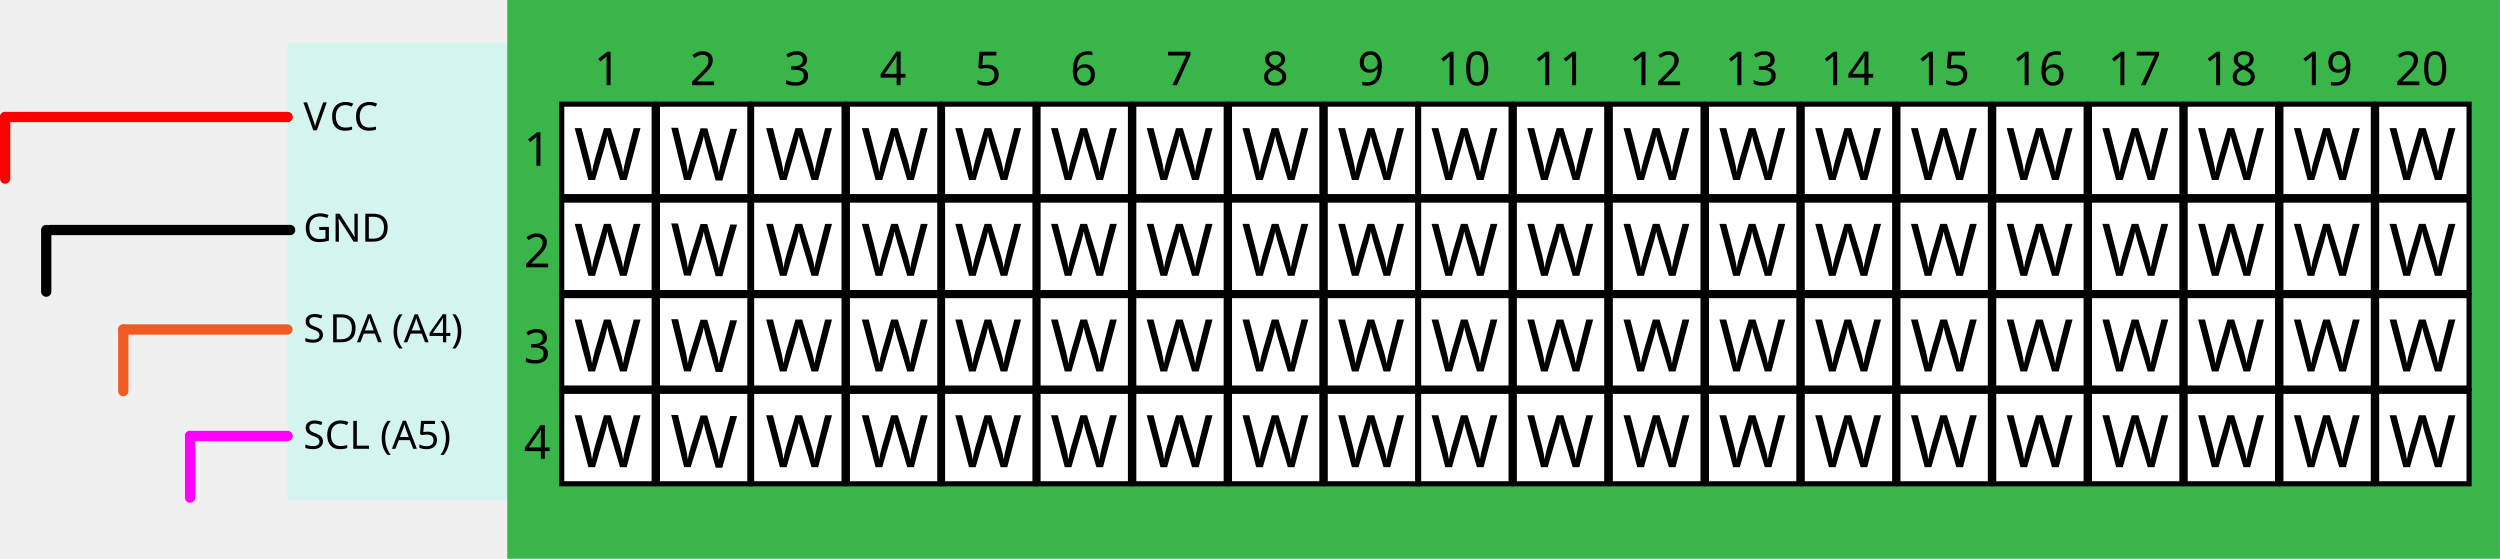
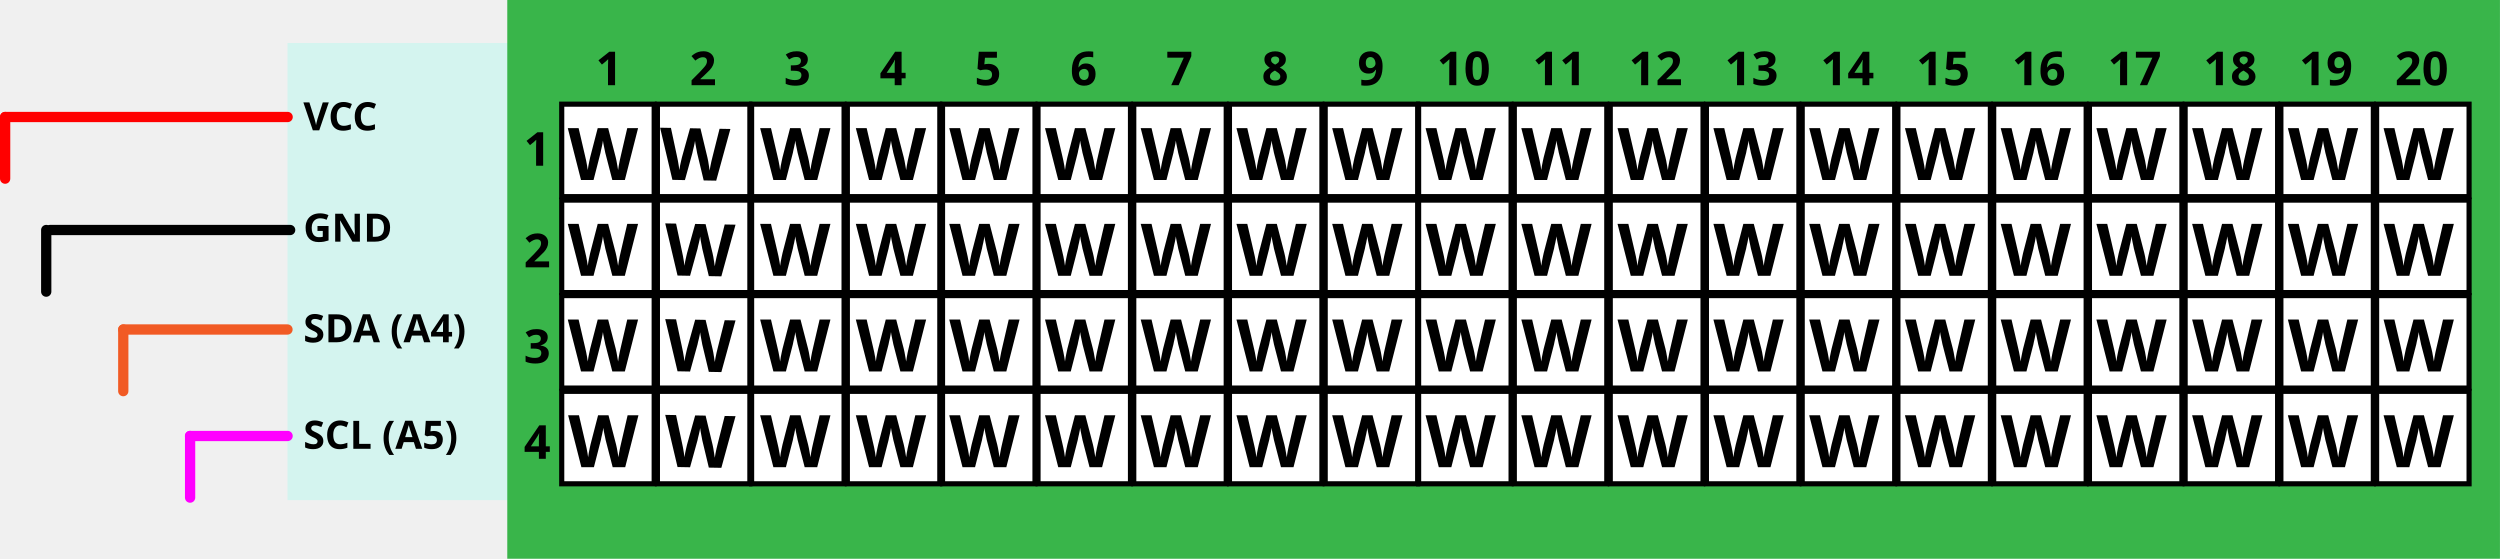
<svg xmlns="http://www.w3.org/2000/svg" width="486.72" height="108.78" viewBox="0 0 486.72 108.78">
  <g id="background">
    <rect id="wire-base" x="55.97" y="8.37" width="42.98" height="89" fill="#d4f4ef" />
    <rect id="base" x="98.76" width="387.95" height="108.78" fill="#39b54a" />
-     <text transform="translate(59.06 47.05)" font-size="7.61" font-family="ArialRoundedMTBold, Arial Rounded MT Bold">GND</text>
-     <text transform="translate(59.06 66.64)" font-size="7.61" font-family="ArialRoundedMTBold, Arial Rounded MT Bold">S<tspan x="5.07" y="0" letter-spacing="-0.04em">D</tspan>
-       <tspan x="10.42" y="0">A (A4)</tspan>
-     </text>
-     <text transform="translate(59.06 87.37)" font-size="7.61" font-family="ArialRoundedMTBold, Arial Rounded MT Bold">SCL (A5)</text>
-     <text transform="translate(59.06 25.37)" font-size="7.61" font-family="ArialRoundedMTBold, Arial Rounded MT Bold">
-       <tspan letter-spacing="-0.01em">V</tspan>
-       <tspan x="5.13" y="0">CC</tspan>
-     </text>
+     <text transform="translate(59.06 47.05)" font-size="7.61" font-family="Biryani-Bold, Biryani" font-weight="700">GND</text>
+     <text transform="translate(59.06 66.64)" font-size="7.61" font-family="Biryani-Bold, Biryani" font-weight="700">SDA (A4)</text>
+     <text transform="translate(59.06 87.37)" font-size="7.61" font-family="Biryani-Bold, Biryani" font-weight="700">SCL (A5)</text>
+     <text transform="translate(59.06 25.37)" font-size="7.61" font-family="Biryani-Bold, Biryani" font-weight="700">VCC</text>
  </g>
  <g id="wires">
    <g id="VCC">
      <line id="VCC_CONNECT" x1="1" y1="22.78" x2="1" y2="34.78" stroke-width="2" stroke="red" stroke-linecap="round" stroke-linejoin="round" fill="none" />
      <line x1="56" y1="22.78" x2="1" y2="22.78" fill="none" stroke="red" stroke-linecap="round" stroke-linejoin="round" stroke-width="2" />
    </g>
    <g id="GND">
      <line x1="56.49" y1="44.78" x2="9.76" y2="44.78" fill="none" stroke="#000" stroke-linecap="round" stroke-miterlimit="10" stroke-width="2" />
      <line id="GND_CONNECT" x1="9" y1="44.78" x2="9" y2="56.78" stroke-width="2" stroke="#000" stroke-linecap="round" stroke-linejoin="round" fill="none" />
    </g>
    <g id="SDA">
      <line x1="55.97" y1="64.15" x2="24" y2="64.15" fill="none" stroke="#f15a24" stroke-linecap="round" stroke-miterlimit="10" stroke-width="2" />
      <line id="SDA_CONNECT" x1="24" y1="64.15" x2="24" y2="76.15" stroke-width="2" stroke="#f15a24" stroke-linecap="round" stroke-linejoin="round" fill="none" />
    </g>
    <g id="SCL">
      <line x1="55.99" y1="84.88" x2="37" y2="84.88" fill="none" stroke="#f0f" stroke-linecap="round" stroke-miterlimit="10" stroke-width="2" />
      <line id="SCL_CONNECT" x1="37.01" y1="84.88" x2="37.01" y2="96.88" fill="none" stroke="#f0f" stroke-linecap="round" stroke-miterlimit="10" stroke-width="2" />
    </g>
  </g>
  <g id="col-20">
    <g id="space-20-1">
      <rect x="462.68" y="20.28" width="18.02" height="18.02" fill="#fff" />
      <path d="M485.2,29.32v17h-17v-17h17m1-1h-19v19h19v-19Z" transform="translate(-5 -8.54)" />
    </g>
-     <text id="letter-20-1" transform="translate(465.05 35.05)" font-size="14.15" font-family="ArialRoundedMTBold, Arial Rounded MT Bold">W</text>
+     <text id="letter-20-1" transform="translate(464.05 35.05)" font-size="14.15" font-family="PTMono-Bold, PT Mono" font-weight="700">W</text>
    <g id="space-20-2">
      <rect x="462.68" y="38.91" width="18.02" height="18.02" fill="#fff" />
      <path d="M485.2,48V65h-17V48h17m1-1h-19V66h19V47Z" transform="translate(-5 -8.54)" />
    </g>
-     <text id="letter-20-2" transform="translate(465.05 53.69)" font-size="14.15" font-family="ArialRoundedMTBold, Arial Rounded MT Bold">W</text>
+     <text id="letter-20-2" transform="translate(464.05 53.69)" font-size="14.15" font-family="PTMono-Bold, PT Mono" font-weight="700">W</text>
    <g id="space-20-3">
      <rect x="462.68" y="57.55" width="18.02" height="18.02" fill="#fff" />
      <path d="M485.2,66.59v17h-17v-17h17m1-1h-19v19h19v-19Z" transform="translate(-5 -8.54)" />
    </g>
-     <text id="letter-20-3" transform="translate(465.05 72.32)" font-size="14.15" font-family="ArialRoundedMTBold, Arial Rounded MT Bold">W</text>
+     <text id="letter-20-3" transform="translate(464.05 72.32)" font-size="14.15" font-family="PTMono-Bold, PT Mono" font-weight="700">W</text>
    <g id="space-20-4">
      <rect x="462.68" y="76.19" width="18.02" height="18.02" fill="#fff" />
      <path d="M485.2,85.23v17h-17v-17h17m1-1h-19v19h19v-19Z" transform="translate(-5 -8.54)" />
    </g>
-     <text id="letter-20-4" transform="translate(465.05 90.96)" font-size="14.15" font-family="ArialRoundedMTBold, Arial Rounded MT Bold">W</text>
+     <text id="letter-20-4" transform="translate(464.05 90.96)" font-size="14.15" font-family="PTMono-Bold, PT Mono" font-weight="700">W</text>
  </g>
  <g id="col-19">
    <g id="space-19-1">
      <rect x="444.05" y="20.28" width="18.02" height="18.02" fill="#fff" />
      <path d="M466.56,29.32v17h-17v-17h17m1-1h-19v19h19v-19Z" transform="translate(-5 -8.54)" />
    </g>
-     <text id="letter-19-1" transform="translate(446.42 35.05)" font-size="14.15" font-family="ArialRoundedMTBold, Arial Rounded MT Bold">W</text>
+     <text id="letter-19-1" transform="translate(445.42 35.05)" font-size="14.15" font-family="PTMono-Bold, PT Mono" font-weight="700">W</text>
    <g id="space-19-2">
      <rect x="444.05" y="38.91" width="18.02" height="18.02" fill="#fff" />
      <path d="M466.56,48V65h-17V48h17m1-1h-19V66h19V47Z" transform="translate(-5 -8.54)" />
    </g>
-     <text id="letter-19-2" transform="translate(446.42 53.69)" font-size="14.15" font-family="ArialRoundedMTBold, Arial Rounded MT Bold">W</text>
+     <text id="letter-19-2" transform="translate(445.42 53.69)" font-size="14.15" font-family="PTMono-Bold, PT Mono" font-weight="700">W</text>
    <g id="space-19-3">
      <rect x="444.05" y="57.55" width="18.02" height="18.02" fill="#fff" />
      <path d="M466.56,66.59v17h-17v-17h17m1-1h-19v19h19v-19Z" transform="translate(-5 -8.54)" />
    </g>
-     <text id="letter-19-3" transform="translate(446.42 72.32)" font-size="14.15" font-family="ArialRoundedMTBold, Arial Rounded MT Bold">W</text>
+     <text id="letter-19-3" transform="translate(445.42 72.32)" font-size="14.15" font-family="PTMono-Bold, PT Mono" font-weight="700">W</text>
    <g id="space-19-4">
      <rect x="444.05" y="76.19" width="18.02" height="18.02" fill="#fff" />
      <path d="M466.56,85.23v17h-17v-17h17m1-1h-19v19h19v-19Z" transform="translate(-5 -8.54)" />
    </g>
-     <text id="letter-19-4" transform="translate(446.42 90.96)" font-size="14.15" font-family="ArialRoundedMTBold, Arial Rounded MT Bold">W</text>
+     <text id="letter-19-4" transform="translate(445.42 90.96)" font-size="14.15" font-family="PTMono-Bold, PT Mono" font-weight="700">W</text>
  </g>
  <g id="col-18">
    <g id="space-18-1">
      <rect x="425.41" y="20.28" width="18.02" height="18.02" fill="#fff" />
      <path d="M447.92,29.32v17h-17v-17h17m1-1h-19v19h19v-19Z" transform="translate(-5 -8.54)" />
    </g>
-     <text id="letter-18-1" transform="translate(427.78 35.05)" font-size="14.15" font-family="ArialRoundedMTBold, Arial Rounded MT Bold">W</text>
+     <text id="letter-18-1" transform="translate(426.78 35.05)" font-size="14.15" font-family="PTMono-Bold, PT Mono" font-weight="700">W</text>
    <g id="space-18-2">
      <rect x="425.41" y="38.91" width="18.02" height="18.02" fill="#fff" />
      <path d="M447.92,48V65h-17V48h17m1-1h-19V66h19V47Z" transform="translate(-5 -8.54)" />
    </g>
-     <text id="letter-18-2" transform="translate(427.78 53.69)" font-size="14.15" font-family="ArialRoundedMTBold, Arial Rounded MT Bold">W</text>
+     <text id="letter-18-2" transform="translate(426.78 53.69)" font-size="14.15" font-family="PTMono-Bold, PT Mono" font-weight="700">W</text>
    <g id="space-18-3">
      <rect x="425.41" y="57.55" width="18.02" height="18.02" fill="#fff" />
      <path d="M447.92,66.59v17h-17v-17h17m1-1h-19v19h19v-19Z" transform="translate(-5 -8.54)" />
    </g>
-     <text id="letter-18-3" transform="translate(427.78 72.32)" font-size="14.15" font-family="ArialRoundedMTBold, Arial Rounded MT Bold">W</text>
+     <text id="letter-18-3" transform="translate(426.78 72.32)" font-size="14.15" font-family="PTMono-Bold, PT Mono" font-weight="700">W</text>
    <g id="space-18-4">
      <rect x="425.41" y="76.19" width="18.02" height="18.02" fill="#fff" />
      <path d="M447.92,85.23v17h-17v-17h17m1-1h-19v19h19v-19Z" transform="translate(-5 -8.54)" />
    </g>
-     <text id="letter-18-4" transform="translate(427.78 90.96)" font-size="14.15" font-family="ArialRoundedMTBold, Arial Rounded MT Bold">W</text>
+     <text id="letter-18-4" transform="translate(426.78 90.96)" font-size="14.15" font-family="PTMono-Bold, PT Mono" font-weight="700">W</text>
  </g>
  <g id="col-17">
    <g id="space-17-1">
      <rect x="406.77" y="20.28" width="18.02" height="18.02" fill="#fff" />
      <path d="M429.29,29.32v17h-17v-17h17m1-1h-19v19h19v-19Z" transform="translate(-5 -8.54)" />
    </g>
-     <text id="letter-17-1" transform="translate(409.14 35.05)" font-size="14.15" font-family="ArialRoundedMTBold, Arial Rounded MT Bold">W</text>
+     <text id="letter-17-1" transform="translate(408.14 35.05)" font-size="14.15" font-family="PTMono-Bold, PT Mono" font-weight="700">W</text>
    <g id="space-17-2">
      <rect x="406.77" y="38.91" width="18.02" height="18.02" fill="#fff" />
      <path d="M429.29,48V65h-17V48h17m1-1h-19V66h19V47Z" transform="translate(-5 -8.54)" />
    </g>
-     <text id="letter-17-2" transform="translate(409.14 53.69)" font-size="14.15" font-family="ArialRoundedMTBold, Arial Rounded MT Bold">W</text>
+     <text id="letter-17-2" transform="translate(408.14 53.69)" font-size="14.15" font-family="PTMono-Bold, PT Mono" font-weight="700">W</text>
    <g id="space-17-3">
      <rect x="406.77" y="57.55" width="18.02" height="18.02" fill="#fff" />
      <path d="M429.29,66.59v17h-17v-17h17m1-1h-19v19h19v-19Z" transform="translate(-5 -8.54)" />
    </g>
-     <text id="letter-17-3" transform="translate(409.14 72.32)" font-size="14.15" font-family="ArialRoundedMTBold, Arial Rounded MT Bold">W</text>
+     <text id="letter-17-3" transform="translate(408.14 72.32)" font-size="14.15" font-family="PTMono-Bold, PT Mono" font-weight="700">W</text>
    <g id="space-17-4">
      <rect x="406.77" y="76.19" width="18.02" height="18.02" fill="#fff" />
      <path d="M429.29,85.23v17h-17v-17h17m1-1h-19v19h19v-19Z" transform="translate(-5 -8.54)" />
    </g>
-     <text id="letter-17-4" transform="translate(409.14 90.96)" font-size="14.15" font-family="ArialRoundedMTBold, Arial Rounded MT Bold">W</text>
+     <text id="letter-17-4" transform="translate(408.14 90.96)" font-size="14.15" font-family="PTMono-Bold, PT Mono" font-weight="700">W</text>
  </g>
  <g id="col-16">
    <g id="space-16-1">
      <rect x="388.14" y="20.28" width="18.02" height="18.02" fill="#fff" />
      <path d="M410.65,29.32v17h-17v-17h17m1-1h-19v19h19v-19Z" transform="translate(-5 -8.54)" />
    </g>
-     <text id="letter-16-1" transform="translate(390.51 35.05)" font-size="14.15" font-family="ArialRoundedMTBold, Arial Rounded MT Bold">W</text>
+     <text id="letter-16-1" transform="translate(389.51 35.05)" font-size="14.15" font-family="PTMono-Bold, PT Mono" font-weight="700">W</text>
    <g id="space-16-2">
      <rect x="388.14" y="38.91" width="18.02" height="18.02" fill="#fff" />
      <path d="M410.65,48V65h-17V48h17m1-1h-19V66h19V47Z" transform="translate(-5 -8.54)" />
    </g>
-     <text id="letter-16-2" transform="translate(390.51 53.69)" font-size="14.15" font-family="ArialRoundedMTBold, Arial Rounded MT Bold">W</text>
+     <text id="letter-16-2" transform="translate(389.51 53.69)" font-size="14.15" font-family="PTMono-Bold, PT Mono" font-weight="700">W</text>
    <g id="space-16-3">
      <rect x="388.14" y="57.55" width="18.02" height="18.02" fill="#fff" />
      <path d="M410.65,66.59v17h-17v-17h17m1-1h-19v19h19v-19Z" transform="translate(-5 -8.54)" />
    </g>
-     <text id="letter-16-3" transform="translate(390.51 72.32)" font-size="14.15" font-family="ArialRoundedMTBold, Arial Rounded MT Bold">W</text>
+     <text id="letter-16-3" transform="translate(389.51 72.32)" font-size="14.15" font-family="PTMono-Bold, PT Mono" font-weight="700">W</text>
    <g id="space-16-4">
      <rect x="388.14" y="76.19" width="18.02" height="18.02" fill="#fff" />
      <path d="M410.65,85.23v17h-17v-17h17m1-1h-19v19h19v-19Z" transform="translate(-5 -8.54)" />
    </g>
-     <text id="letter-16-4" transform="translate(390.51 90.96)" font-size="14.15" font-family="ArialRoundedMTBold, Arial Rounded MT Bold">W</text>
+     <text id="letter-16-4" transform="translate(389.51 90.96)" font-size="14.15" font-family="PTMono-Bold, PT Mono" font-weight="700">W</text>
  </g>
  <g id="col-15">
    <g id="space-15-1">
      <rect x="369.5" y="20.28" width="18.02" height="18.02" fill="#fff" />
      <path d="M392,29.32v17H375v-17h17m1-1H374v19h19v-19Z" transform="translate(-5 -8.54)" />
    </g>
-     <text id="letter-15-1" transform="translate(371.87 35.05)" font-size="14.15" font-family="ArialRoundedMTBold, Arial Rounded MT Bold">W</text>
+     <text id="letter-15-1" transform="translate(370.87 35.05)" font-size="14.15" font-family="PTMono-Bold, PT Mono" font-weight="700">W</text>
    <g id="space-15-2">
      <rect x="369.5" y="38.91" width="18.02" height="18.02" fill="#fff" />
      <path d="M392,48V65H375V48h17m1-1H374V66h19V47Z" transform="translate(-5 -8.54)" />
    </g>
-     <text id="letter-15-2" transform="translate(371.87 53.69)" font-size="14.15" font-family="ArialRoundedMTBold, Arial Rounded MT Bold">W</text>
+     <text id="letter-15-2" transform="translate(370.87 53.69)" font-size="14.15" font-family="PTMono-Bold, PT Mono" font-weight="700">W</text>
    <g id="space-15-3">
      <rect x="369.5" y="57.55" width="18.02" height="18.02" fill="#fff" />
      <path d="M392,66.59v17H375v-17h17m1-1H374v19h19v-19Z" transform="translate(-5 -8.54)" />
    </g>
-     <text id="letter-15-3" transform="translate(371.87 72.32)" font-size="14.15" font-family="ArialRoundedMTBold, Arial Rounded MT Bold">W</text>
+     <text id="letter-15-3" transform="translate(370.87 72.32)" font-size="14.15" font-family="PTMono-Bold, PT Mono" font-weight="700">W</text>
    <g id="space-15-4">
      <rect x="369.5" y="76.19" width="18.02" height="18.02" fill="#fff" />
      <path d="M392,85.23v17H375v-17h17m1-1H374v19h19v-19Z" transform="translate(-5 -8.54)" />
    </g>
-     <text id="letter-15-4" transform="translate(371.87 90.96)" font-size="14.15" font-family="ArialRoundedMTBold, Arial Rounded MT Bold">W</text>
+     <text id="letter-15-4" transform="translate(370.87 90.96)" font-size="14.15" font-family="PTMono-Bold, PT Mono" font-weight="700">W</text>
  </g>
  <g id="col-14">
    <g id="space-14-1">
      <rect x="350.86" y="20.28" width="18.02" height="18.02" fill="#fff" />
      <path d="M373.37,29.32v17h-17v-17h17m1-1h-19v19h19v-19Z" transform="translate(-5 -8.54)" />
    </g>
-     <text id="letter-14-1" transform="translate(353.23 35.05)" font-size="14.15" font-family="ArialRoundedMTBold, Arial Rounded MT Bold">W</text>
+     <text id="letter-14-1" transform="translate(352.23 35.05)" font-size="14.15" font-family="PTMono-Bold, PT Mono" font-weight="700">W</text>
    <g id="space-14-2">
      <rect x="350.86" y="38.91" width="18.02" height="18.02" fill="#fff" />
      <path d="M373.37,48V65h-17V48h17m1-1h-19V66h19V47Z" transform="translate(-5 -8.54)" />
    </g>
-     <text id="letter-14-2" transform="translate(353.23 53.69)" font-size="14.15" font-family="ArialRoundedMTBold, Arial Rounded MT Bold">W</text>
+     <text id="letter-14-2" transform="translate(352.23 53.69)" font-size="14.15" font-family="PTMono-Bold, PT Mono" font-weight="700">W</text>
    <g id="space-14-3">
      <rect x="350.86" y="57.55" width="18.02" height="18.02" fill="#fff" />
      <path d="M373.37,66.59v17h-17v-17h17m1-1h-19v19h19v-19Z" transform="translate(-5 -8.54)" />
    </g>
-     <text id="letter-14-3" transform="translate(353.23 72.32)" font-size="14.15" font-family="ArialRoundedMTBold, Arial Rounded MT Bold">W</text>
+     <text id="letter-14-3" transform="translate(352.23 72.32)" font-size="14.15" font-family="PTMono-Bold, PT Mono" font-weight="700">W</text>
    <g id="space-14-4">
      <rect x="350.86" y="76.19" width="18.02" height="18.02" fill="#fff" />
      <path d="M373.37,85.23v17h-17v-17h17m1-1h-19v19h19v-19Z" transform="translate(-5 -8.54)" />
    </g>
-     <text id="letter-14-4" transform="translate(353.23 90.96)" font-size="14.15" font-family="ArialRoundedMTBold, Arial Rounded MT Bold">W</text>
+     <text id="letter-14-4" transform="translate(352.23 90.96)" font-size="14.15" font-family="PTMono-Bold, PT Mono" font-weight="700">W</text>
  </g>
  <g id="col-13">
    <g id="space-13-1">
      <rect x="332.21" y="20.28" width="18.02" height="18.02" fill="#fff" />
      <path d="M354.72,29.32v17h-17v-17h17m1-1h-19v19h19v-19Z" transform="translate(-5 -8.54)" />
    </g>
-     <text id="letter-13-1" transform="translate(334.58 35.05)" font-size="14.15" font-family="ArialRoundedMTBold, Arial Rounded MT Bold">W</text>
+     <text id="letter-13-1" transform="translate(333.58 35.05)" font-size="14.15" font-family="PTMono-Bold, PT Mono" font-weight="700">W</text>
    <g id="space-13-2">
      <rect x="332.21" y="38.91" width="18.02" height="18.02" fill="#fff" />
      <path d="M354.72,48V65h-17V48h17m1-1h-19V66h19V47Z" transform="translate(-5 -8.54)" />
    </g>
-     <text id="letter-13-2" transform="translate(334.58 53.69)" font-size="14.15" font-family="ArialRoundedMTBold, Arial Rounded MT Bold">W</text>
+     <text id="letter-13-2" transform="translate(333.58 53.69)" font-size="14.15" font-family="PTMono-Bold, PT Mono" font-weight="700">W</text>
    <g id="space-13-3">
      <rect x="332.21" y="57.55" width="18.02" height="18.02" fill="#fff" />
      <path d="M354.72,66.59v17h-17v-17h17m1-1h-19v19h19v-19Z" transform="translate(-5 -8.54)" />
    </g>
-     <text id="letter-13-3" transform="translate(334.58 72.32)" font-size="14.15" font-family="ArialRoundedMTBold, Arial Rounded MT Bold">W</text>
+     <text id="letter-13-3" transform="translate(333.58 72.32)" font-size="14.15" font-family="PTMono-Bold, PT Mono" font-weight="700">W</text>
    <g id="space-13-4">
      <rect x="332.21" y="76.19" width="18.02" height="18.02" fill="#fff" />
      <path d="M354.72,85.23v17h-17v-17h17m1-1h-19v19h19v-19Z" transform="translate(-5 -8.54)" />
    </g>
-     <text id="letter-13-4" transform="translate(334.58 90.96)" font-size="14.15" font-family="ArialRoundedMTBold, Arial Rounded MT Bold">W</text>
+     <text id="letter-13-4" transform="translate(333.58 90.96)" font-size="14.15" font-family="PTMono-Bold, PT Mono" font-weight="700">W</text>
  </g>
  <g id="col-12">
    <g id="space-12-1">
      <rect x="313.54" y="20.28" width="18.02" height="18.02" fill="#fff" />
      <path d="M336.06,29.32v17H319v-17h17m1-1H318v19h19v-19Z" transform="translate(-5 -8.54)" />
    </g>
-     <text id="letter-12-1" transform="translate(315.91 35.05)" font-size="14.15" font-family="ArialRoundedMTBold, Arial Rounded MT Bold">W</text>
+     <text id="letter-12-1" transform="translate(314.91 35.05)" font-size="14.15" font-family="PTMono-Bold, PT Mono" font-weight="700">W</text>
    <g id="space-12-2">
      <rect x="313.54" y="38.91" width="18.02" height="18.02" fill="#fff" />
      <path d="M336.06,48V65H319V48h17m1-1H318V66h19V47Z" transform="translate(-5 -8.54)" />
    </g>
-     <text id="letter-12-2" transform="translate(315.91 53.69)" font-size="14.15" font-family="ArialRoundedMTBold, Arial Rounded MT Bold">W</text>
+     <text id="letter-12-2" transform="translate(314.91 53.69)" font-size="14.15" font-family="PTMono-Bold, PT Mono" font-weight="700">W</text>
    <g id="space-12-3">
      <rect x="313.54" y="57.55" width="18.02" height="18.02" fill="#fff" />
      <path d="M336.06,66.59v17H319v-17h17m1-1H318v19h19v-19Z" transform="translate(-5 -8.54)" />
    </g>
-     <text id="letter-12-3" transform="translate(315.91 72.32)" font-size="14.15" font-family="ArialRoundedMTBold, Arial Rounded MT Bold">W</text>
+     <text id="letter-12-3" transform="translate(314.91 72.32)" font-size="14.15" font-family="PTMono-Bold, PT Mono" font-weight="700">W</text>
    <g id="space-12-4">
      <rect x="313.54" y="76.19" width="18.02" height="18.02" fill="#fff" />
      <path d="M336.06,85.23v17H319v-17h17m1-1H318v19h19v-19Z" transform="translate(-5 -8.54)" />
    </g>
-     <text id="letter-12-4" transform="translate(315.91 90.96)" font-size="14.15" font-family="ArialRoundedMTBold, Arial Rounded MT Bold">W</text>
+     <text id="letter-12-4" transform="translate(314.91 90.96)" font-size="14.15" font-family="PTMono-Bold, PT Mono" font-weight="700">W</text>
  </g>
  <g id="col-11">
    <g id="space-11-1">
      <rect x="294.81" y="20.28" width="18.02" height="18.02" fill="#fff" />
      <path d="M317.32,29.32v17h-17v-17h17m1-1h-19v19h19v-19Z" transform="translate(-5 -8.54)" />
    </g>
-     <text id="letter-11-1" transform="translate(297.18 35.05)" font-size="14.15" font-family="ArialRoundedMTBold, Arial Rounded MT Bold">W</text>
+     <text id="letter-11-1" transform="translate(296.18 35.05)" font-size="14.15" font-family="PTMono-Bold, PT Mono" font-weight="700">W</text>
    <g id="space-11-2">
      <rect x="294.81" y="38.91" width="18.02" height="18.02" fill="#fff" />
      <path d="M317.32,48V65h-17V48h17m1-1h-19V66h19V47Z" transform="translate(-5 -8.54)" />
    </g>
-     <text id="letter-11-2" transform="translate(297.18 53.69)" font-size="14.15" font-family="ArialRoundedMTBold, Arial Rounded MT Bold">W</text>
+     <text id="letter-11-2" transform="translate(296.18 53.69)" font-size="14.15" font-family="PTMono-Bold, PT Mono" font-weight="700">W</text>
    <g id="space-11-3">
      <rect x="294.81" y="57.55" width="18.02" height="18.02" fill="#fff" />
      <path d="M317.32,66.59v17h-17v-17h17m1-1h-19v19h19v-19Z" transform="translate(-5 -8.54)" />
    </g>
-     <text id="letter-11-3" transform="translate(297.18 72.32)" font-size="14.15" font-family="ArialRoundedMTBold, Arial Rounded MT Bold">W</text>
+     <text id="letter-11-3" transform="translate(296.18 72.32)" font-size="14.15" font-family="PTMono-Bold, PT Mono" font-weight="700">W</text>
    <g id="space-11-4">
      <rect x="294.81" y="76.19" width="18.02" height="18.02" fill="#fff" />
      <path d="M317.32,85.23v17h-17v-17h17m1-1h-19v19h19v-19Z" transform="translate(-5 -8.54)" />
    </g>
-     <text id="letter-11-4" transform="translate(297.18 90.96)" font-size="14.15" font-family="ArialRoundedMTBold, Arial Rounded MT Bold">W</text>
+     <text id="letter-11-4" transform="translate(296.18 90.96)" font-size="14.15" font-family="PTMono-Bold, PT Mono" font-weight="700">W</text>
  </g>
  <g id="col-10">
    <g id="space-10-1">
      <rect x="276.17" y="20.28" width="18.02" height="18.02" fill="#fff" />
      <path d="M298.69,29.32v17h-17v-17h17m1-1h-19v19h19v-19Z" transform="translate(-5 -8.54)" />
    </g>
-     <text id="letter-10-1" transform="translate(278.54 35.05)" font-size="14.15" font-family="ArialRoundedMTBold, Arial Rounded MT Bold">W</text>
+     <text id="letter-10-1" transform="translate(277.54 35.05)" font-size="14.15" font-family="PTMono-Bold, PT Mono" font-weight="700">W</text>
    <g id="space-10-2">
      <rect x="276.17" y="38.91" width="18.02" height="18.02" fill="#fff" />
      <path d="M298.69,48V65h-17V48h17m1-1h-19V66h19V47Z" transform="translate(-5 -8.54)" />
    </g>
-     <text id="letter-10-2" transform="translate(278.54 53.69)" font-size="14.15" font-family="ArialRoundedMTBold, Arial Rounded MT Bold">W</text>
+     <text id="letter-10-2" transform="translate(277.54 53.69)" font-size="14.15" font-family="PTMono-Bold, PT Mono" font-weight="700">W</text>
    <g id="space-10-3">
      <rect x="276.17" y="57.55" width="18.02" height="18.02" fill="#fff" />
      <path d="M298.69,66.59v17h-17v-17h17m1-1h-19v19h19v-19Z" transform="translate(-5 -8.54)" />
    </g>
-     <text id="letter-10-3" transform="translate(278.54 72.32)" font-size="14.15" font-family="ArialRoundedMTBold, Arial Rounded MT Bold">W</text>
+     <text id="letter-10-3" transform="translate(277.54 72.32)" font-size="14.15" font-family="PTMono-Bold, PT Mono" font-weight="700">W</text>
    <g id="space-10-4">
      <rect x="276.17" y="76.19" width="18.02" height="18.02" fill="#fff" />
      <path d="M298.69,85.23v17h-17v-17h17m1-1h-19v19h19v-19Z" transform="translate(-5 -8.54)" />
    </g>
-     <text id="letter-10-4" transform="translate(278.54 90.96)" font-size="14.15" font-family="ArialRoundedMTBold, Arial Rounded MT Bold">W</text>
+     <text id="letter-10-4" transform="translate(277.54 90.96)" font-size="14.15" font-family="PTMono-Bold, PT Mono" font-weight="700">W</text>
  </g>
  <g id="col-9">
    <g id="space-9-1">
      <rect x="257.99" y="20.28" width="18.02" height="18.02" fill="#fff" />
      <path d="M280.5,29.32v17h-17v-17h17m1-1h-19v19h19v-19Z" transform="translate(-5 -8.54)" />
    </g>
-     <text id="letter-9-1" transform="translate(260.36 35.05)" font-size="14.15" font-family="ArialRoundedMTBold, Arial Rounded MT Bold">W</text>
+     <text id="letter-9-1" transform="translate(259.36 35.05)" font-size="14.15" font-family="PTMono-Bold, PT Mono" font-weight="700">W</text>
    <g id="space-9-2">
      <rect x="257.99" y="38.91" width="18.02" height="18.02" fill="#fff" />
      <path d="M280.5,48V65h-17V48h17m1-1h-19V66h19V47Z" transform="translate(-5 -8.54)" />
    </g>
-     <text id="letter-9-2" transform="translate(260.36 53.69)" font-size="14.15" font-family="ArialRoundedMTBold, Arial Rounded MT Bold">W</text>
+     <text id="letter-9-2" transform="translate(259.36 53.69)" font-size="14.15" font-family="PTMono-Bold, PT Mono" font-weight="700">W</text>
    <g id="space-9-3">
      <rect x="257.99" y="57.55" width="18.02" height="18.02" fill="#fff" />
      <path d="M280.5,66.59v17h-17v-17h17m1-1h-19v19h19v-19Z" transform="translate(-5 -8.54)" />
    </g>
-     <text id="letter-9-3" transform="translate(260.36 72.32)" font-size="14.15" font-family="ArialRoundedMTBold, Arial Rounded MT Bold">W</text>
+     <text id="letter-9-3" transform="translate(259.36 72.32)" font-size="14.15" font-family="PTMono-Bold, PT Mono" font-weight="700">W</text>
    <g id="space-9-4">
      <rect x="257.99" y="76.19" width="18.02" height="18.02" fill="#fff" />
      <path d="M280.5,85.23v17h-17v-17h17m1-1h-19v19h19v-19Z" transform="translate(-5 -8.54)" />
    </g>
-     <text id="letter-9-4" transform="translate(260.36 90.96)" font-size="14.15" font-family="ArialRoundedMTBold, Arial Rounded MT Bold">W</text>
+     <text id="letter-9-4" transform="translate(259.36 90.96)" font-size="14.15" font-family="PTMono-Bold, PT Mono" font-weight="700">W</text>
  </g>
  <g id="col-8">
    <g id="space-8-1">
      <rect x="239.35" y="20.28" width="18.02" height="18.02" fill="#fff" />
      <path d="M261.86,29.32v17h-17v-17h17m1-1h-19v19h19v-19Z" transform="translate(-5 -8.54)" />
    </g>
-     <text id="letter-8-1" transform="translate(241.72 35.05)" font-size="14.15" font-family="ArialRoundedMTBold, Arial Rounded MT Bold">W</text>
+     <text id="letter-8-1" transform="translate(240.72 35.05)" font-size="14.15" font-family="PTMono-Bold, PT Mono" font-weight="700">W</text>
    <g id="space-8-2">
      <rect x="239.35" y="38.91" width="18.02" height="18.02" fill="#fff" />
      <path d="M261.86,48V65h-17V48h17m1-1h-19V66h19V47Z" transform="translate(-5 -8.54)" />
    </g>
-     <text id="letter-8-2" transform="translate(241.72 53.69)" font-size="14.15" font-family="ArialRoundedMTBold, Arial Rounded MT Bold">W</text>
+     <text id="letter-8-2" transform="translate(240.72 53.69)" font-size="14.15" font-family="PTMono-Bold, PT Mono" font-weight="700">W</text>
    <g id="space-8-3">
      <rect x="239.35" y="57.55" width="18.02" height="18.02" fill="#fff" />
      <path d="M261.86,66.59v17h-17v-17h17m1-1h-19v19h19v-19Z" transform="translate(-5 -8.54)" />
    </g>
-     <text id="letter-8-3" transform="translate(241.72 72.32)" font-size="14.15" font-family="ArialRoundedMTBold, Arial Rounded MT Bold">W</text>
+     <text id="letter-8-3" transform="translate(240.72 72.32)" font-size="14.15" font-family="PTMono-Bold, PT Mono" font-weight="700">W</text>
    <g id="space-8-4">
      <rect x="239.35" y="76.19" width="18.02" height="18.02" fill="#fff" />
      <path d="M261.86,85.23v17h-17v-17h17m1-1h-19v19h19v-19Z" transform="translate(-5 -8.54)" />
    </g>
-     <text id="letter-8-4" transform="translate(241.72 90.96)" font-size="14.15" font-family="ArialRoundedMTBold, Arial Rounded MT Bold">W</text>
+     <text id="letter-8-4" transform="translate(240.72 90.96)" font-size="14.15" font-family="PTMono-Bold, PT Mono" font-weight="700">W</text>
  </g>
  <g id="col-7">
    <g id="space-7-1">
      <rect x="220.71" y="20.28" width="18.02" height="18.02" fill="#fff" />
      <path d="M243.23,29.32v17h-17v-17h17m1-1h-19v19h19v-19Z" transform="translate(-5 -8.54)" />
    </g>
-     <text id="letter-7-1" transform="translate(223.08 35.05)" font-size="14.15" font-family="ArialRoundedMTBold, Arial Rounded MT Bold">W</text>
+     <text id="letter-7-1" transform="translate(222.08 35.05)" font-size="14.15" font-family="PTMono-Bold, PT Mono" font-weight="700">W</text>
    <g id="space-7-2">
      <rect x="220.71" y="38.91" width="18.02" height="18.02" fill="#fff" />
      <path d="M243.23,48V65h-17V48h17m1-1h-19V66h19V47Z" transform="translate(-5 -8.54)" />
    </g>
-     <text id="letter-7-2" transform="translate(223.08 53.69)" font-size="14.15" font-family="ArialRoundedMTBold, Arial Rounded MT Bold">W</text>
+     <text id="letter-7-2" transform="translate(222.08 53.69)" font-size="14.15" font-family="PTMono-Bold, PT Mono" font-weight="700">W</text>
    <g id="space-7-3">
      <rect x="220.71" y="57.55" width="18.02" height="18.02" fill="#fff" />
      <path d="M243.23,66.59v17h-17v-17h17m1-1h-19v19h19v-19Z" transform="translate(-5 -8.54)" />
    </g>
-     <text id="letter-7-3" transform="translate(223.08 72.32)" font-size="14.15" font-family="ArialRoundedMTBold, Arial Rounded MT Bold">W</text>
+     <text id="letter-7-3" transform="translate(222.08 72.32)" font-size="14.15" font-family="PTMono-Bold, PT Mono" font-weight="700">W</text>
    <g id="space-7-4">
      <rect x="220.71" y="76.19" width="18.02" height="18.02" fill="#fff" />
      <path d="M243.23,85.23v17h-17v-17h17m1-1h-19v19h19v-19Z" transform="translate(-5 -8.54)" />
    </g>
-     <text id="letter-7-4" transform="translate(223.08 90.96)" font-size="14.15" font-family="ArialRoundedMTBold, Arial Rounded MT Bold">W</text>
+     <text id="letter-7-4" transform="translate(222.08 90.96)" font-size="14.15" font-family="PTMono-Bold, PT Mono" font-weight="700">W</text>
  </g>
  <g id="col-6">
    <g id="space-6-1">
      <rect x="202.08" y="20.28" width="18.02" height="18.02" fill="#fff" />
      <path d="M224.59,29.32v17h-17v-17h17m1-1h-19v19h19v-19Z" transform="translate(-5 -8.54)" />
    </g>
-     <text id="letter-6-1" transform="translate(204.45 35.05)" font-size="14.15" font-family="ArialRoundedMTBold, Arial Rounded MT Bold">W</text>
+     <text id="letter-6-1" transform="translate(203.45 35.05)" font-size="14.15" font-family="PTMono-Bold, PT Mono" font-weight="700">W</text>
    <g id="space-6-2">
      <rect x="202.08" y="38.91" width="18.02" height="18.02" fill="#fff" />
      <path d="M224.59,48V65h-17V48h17m1-1h-19V66h19V47Z" transform="translate(-5 -8.54)" />
    </g>
-     <text id="letter-6-2" transform="translate(204.45 53.69)" font-size="14.15" font-family="ArialRoundedMTBold, Arial Rounded MT Bold">W</text>
+     <text id="letter-6-2" transform="translate(203.45 53.69)" font-size="14.15" font-family="PTMono-Bold, PT Mono" font-weight="700">W</text>
    <g id="space-6-3">
      <rect x="202.08" y="57.55" width="18.02" height="18.02" fill="#fff" />
      <path d="M224.59,66.59v17h-17v-17h17m1-1h-19v19h19v-19Z" transform="translate(-5 -8.54)" />
    </g>
-     <text id="letter-6-3" transform="translate(204.45 72.32)" font-size="14.15" font-family="ArialRoundedMTBold, Arial Rounded MT Bold">W</text>
+     <text id="letter-6-3" transform="translate(203.45 72.32)" font-size="14.15" font-family="PTMono-Bold, PT Mono" font-weight="700">W</text>
    <g id="space-6-4">
      <rect x="202.08" y="76.19" width="18.02" height="18.02" fill="#fff" />
      <path d="M224.59,85.23v17h-17v-17h17m1-1h-19v19h19v-19Z" transform="translate(-5 -8.54)" />
    </g>
-     <text id="letter-6-4" transform="translate(204.45 90.96)" font-size="14.15" font-family="ArialRoundedMTBold, Arial Rounded MT Bold">W</text>
+     <text id="letter-6-4" transform="translate(203.45 90.96)" font-size="14.15" font-family="PTMono-Bold, PT Mono" font-weight="700">W</text>
  </g>
  <g id="col-5">
    <g id="space-5-1">
      <rect x="183.44" y="20.28" width="18.02" height="18.02" fill="#fff" />
      <path d="M206,29.32v17h-17v-17h17m1-1h-19v19h19v-19Z" transform="translate(-5 -8.54)" />
    </g>
-     <text id="letter-5-1" transform="translate(185.81 35.05)" font-size="14.15" font-family="ArialRoundedMTBold, Arial Rounded MT Bold">W</text>
+     <text id="letter-5-1" transform="translate(184.81 35.05)" font-size="14.15" font-family="PTMono-Bold, PT Mono" font-weight="700">W</text>
    <g id="space-5-2">
      <rect x="183.44" y="38.91" width="18.02" height="18.02" fill="#fff" />
      <path d="M206,48V65h-17V48h17m1-1h-19V66h19V47Z" transform="translate(-5 -8.54)" />
    </g>
-     <text id="letter-5-2" transform="translate(185.81 53.69)" font-size="14.15" font-family="ArialRoundedMTBold, Arial Rounded MT Bold">W</text>
+     <text id="letter-5-2" transform="translate(184.81 53.69)" font-size="14.15" font-family="PTMono-Bold, PT Mono" font-weight="700">W</text>
    <g id="space-5-3">
      <rect x="183.44" y="57.55" width="18.02" height="18.02" fill="#fff" />
      <path d="M206,66.59v17h-17v-17h17m1-1h-19v19h19v-19Z" transform="translate(-5 -8.54)" />
    </g>
-     <text id="letter-5-3" transform="translate(185.81 72.32)" font-size="14.15" font-family="ArialRoundedMTBold, Arial Rounded MT Bold">W</text>
+     <text id="letter-5-3" transform="translate(184.81 72.32)" font-size="14.15" font-family="PTMono-Bold, PT Mono" font-weight="700">W</text>
    <g id="space-5-4">
      <rect x="183.44" y="76.19" width="18.02" height="18.02" fill="#fff" />
      <path d="M206,85.23v17h-17v-17h17m1-1h-19v19h19v-19Z" transform="translate(-5 -8.54)" />
    </g>
-     <text id="letter-5-4" transform="translate(185.81 90.96)" font-size="14.15" font-family="ArialRoundedMTBold, Arial Rounded MT Bold">W</text>
+     <text id="letter-5-4" transform="translate(184.81 90.96)" font-size="14.15" font-family="PTMono-Bold, PT Mono" font-weight="700">W</text>
  </g>
  <g id="col-4">
    <g id="space-4-1">
      <rect x="164.96" y="20.28" width="18.02" height="18.02" fill="#fff" />
      <path d="M187.47,29.32v17h-17v-17h17m1-1h-19v19h19v-19Z" transform="translate(-5 -8.54)" />
    </g>
-     <text id="letter-4-1" transform="translate(167.62 35.05)" font-size="14.15" font-family="ArialRoundedMTBold, Arial Rounded MT Bold">W</text>
+     <text id="letter-4-1" transform="translate(166.62 35.05)" font-size="14.15" font-family="PTMono-Bold, PT Mono" font-weight="700">W</text>
    <g id="space-4-2">
      <rect x="164.96" y="38.91" width="18.02" height="18.02" fill="#fff" />
      <path d="M187.47,48V65h-17V48h17m1-1h-19V66h19V47Z" transform="translate(-5 -8.54)" />
    </g>
-     <text id="letter-4-2" transform="translate(167.62 53.69)" font-size="14.15" font-family="ArialRoundedMTBold, Arial Rounded MT Bold">W</text>
+     <text id="letter-4-2" transform="translate(166.62 53.69)" font-size="14.15" font-family="PTMono-Bold, PT Mono" font-weight="700">W</text>
    <g id="space-4-3">
      <rect x="164.96" y="57.55" width="18.02" height="18.02" fill="#fff" />
      <path d="M187.47,66.59v17h-17v-17h17m1-1h-19v19h19v-19Z" transform="translate(-5 -8.54)" />
    </g>
-     <text id="letter-4-3" transform="translate(167.62 72.32)" font-size="14.15" font-family="ArialRoundedMTBold, Arial Rounded MT Bold">W</text>
+     <text id="letter-4-3" transform="translate(166.62 72.32)" font-size="14.15" font-family="PTMono-Bold, PT Mono" font-weight="700">W</text>
    <g id="space-4-4">
      <rect x="164.96" y="76.19" width="18.02" height="18.02" fill="#fff" />
      <path d="M187.47,85.23v17h-17v-17h17m1-1h-19v19h19v-19Z" transform="translate(-5 -8.54)" />
    </g>
-     <text id="letter-4-4" transform="translate(167.62 90.96)" font-size="14.15" font-family="ArialRoundedMTBold, Arial Rounded MT Bold">W</text>
+     <text id="letter-4-4" transform="translate(166.62 90.96)" font-size="14.15" font-family="PTMono-Bold, PT Mono" font-weight="700">W</text>
  </g>
  <g id="col-3">
    <g id="space-3-1">
      <rect x="146.32" y="20.28" width="18.02" height="18.02" fill="#fff" />
      <path d="M168.83,29.32v17h-17v-17h17m1-1h-19v19h19v-19Z" transform="translate(-5 -8.54)" />
    </g>
-     <text id="letter-3-1" transform="translate(148.99 35.05)" font-size="14.15" font-family="ArialRoundedMTBold, Arial Rounded MT Bold">W</text>
+     <text id="letter-3-1" transform="translate(147.99 35.05)" font-size="14.15" font-family="PTMono-Bold, PT Mono" font-weight="700">W</text>
    <g id="space-3-2">
      <rect x="146.32" y="38.91" width="18.02" height="18.02" fill="#fff" />
      <path d="M168.83,48V65h-17V48h17m1-1h-19V66h19V47Z" transform="translate(-5 -8.54)" />
    </g>
-     <text id="letter-3-2" transform="translate(148.99 53.69)" font-size="14.15" font-family="ArialRoundedMTBold, Arial Rounded MT Bold">W</text>
+     <text id="letter-3-2" transform="translate(147.99 53.69)" font-size="14.15" font-family="PTMono-Bold, PT Mono" font-weight="700">W</text>
    <g id="space-3-3">
      <rect x="146.32" y="57.55" width="18.02" height="18.02" fill="#fff" />
      <path d="M168.83,66.59v17h-17v-17h17m1-1h-19v19h19v-19Z" transform="translate(-5 -8.54)" />
    </g>
-     <text id="letter-3-3" transform="translate(148.99 72.32)" font-size="14.15" font-family="ArialRoundedMTBold, Arial Rounded MT Bold">W</text>
+     <text id="letter-3-3" transform="translate(147.99 72.32)" font-size="14.15" font-family="PTMono-Bold, PT Mono" font-weight="700">W</text>
    <g id="space-3-4">
      <rect x="146.32" y="76.19" width="18.02" height="18.02" fill="#fff" />
      <path d="M168.83,85.23v17h-17v-17h17m1-1h-19v19h19v-19Z" transform="translate(-5 -8.54)" />
    </g>
-     <text id="letter-3-4" transform="translate(148.99 90.96)" font-size="14.15" font-family="ArialRoundedMTBold, Arial Rounded MT Bold">W</text>
+     <text id="letter-3-4" transform="translate(147.99 90.96)" font-size="14.15" font-family="PTMono-Bold, PT Mono" font-weight="700">W</text>
  </g>
  <g id="col-2">
    <g id="space-2-1">
      <rect x="127.98" y="20.28" width="18.02" height="18.02" fill="#fff" />
      <path d="M150.49,29.32v17h-17v-17h17m1-1h-19v19h19v-19Z" transform="translate(-5 -8.54)" />
    </g>
-     <text id="letter-2-1" transform="translate(130.33 34.97) rotate(1.04)" font-size="14.15" font-family="ArialRoundedMTBold, Arial Rounded MT Bold">W</text>
+     <text id="letter-2-1" transform="translate(128.33 34.97) rotate(1.04)" font-size="14.15" font-family="PTMono-Bold, PT Mono" font-weight="700">W</text>
    <g id="space-2-2">
      <rect x="127.98" y="38.91" width="18.02" height="18.02" fill="#fff" />
      <path d="M150.49,48V65h-17V48h17m1-1h-19V66h19V47Z" transform="translate(-5 -8.54)" />
    </g>
-     <text id="letter-2-2" transform="translate(130.33 53.6) rotate(1.04)" font-size="14.15" font-family="ArialRoundedMTBold, Arial Rounded MT Bold">W</text>
+     <text id="letter-2-2" transform="translate(129.33 53.6) rotate(1.04)" font-size="14.15" font-family="PTMono-Bold, PT Mono" font-weight="700">W</text>
    <g id="space-2-3">
      <rect x="127.98" y="57.55" width="18.02" height="18.02" fill="#fff" />
      <path d="M150.49,66.59v17h-17v-17h17m1-1h-19v19h19v-19Z" transform="translate(-5 -8.54)" />
    </g>
-     <text id="letter-2-3" transform="translate(130.33 72.24) rotate(1.04)" font-size="14.15" font-family="ArialRoundedMTBold, Arial Rounded MT Bold">W</text>
+     <text id="letter-2-3" transform="translate(129.33 72.24) rotate(1.04)" font-size="14.15" font-family="PTMono-Bold, PT Mono" font-weight="700">W</text>
    <g id="space-2-4">
      <rect x="127.98" y="76.19" width="18.02" height="18.02" fill="#fff" />
      <path d="M150.49,85.23v17h-17v-17h17m1-1h-19v19h19v-19Z" transform="translate(-5 -8.54)" />
    </g>
-     <text id="letter-2-4" transform="translate(130.33 90.88) rotate(1.04)" font-size="14.15" font-family="ArialRoundedMTBold, Arial Rounded MT Bold">W</text>
+     <text id="letter-2-4" transform="translate(129.33 90.88) rotate(1.04)" font-size="14.15" font-family="PTMono-Bold, PT Mono" font-weight="700">W</text>
  </g>
  <g id="col-1">
    <g id="space-1-1">
      <rect x="109.34" y="20.28" width="18.02" height="18.02" fill="#fff" />
      <path d="M131.86,29.32v17h-17v-17h17m1-1h-19v19h19v-19Z" transform="translate(-5 -8.54)" />
    </g>
-     <text id="letter-1-1" transform="translate(111.71 35.05)" font-size="14.15" font-family="ArialRoundedMTBold, Arial Rounded MT Bold">W</text>
+     <text id="letter-1-1" transform="translate(110.54 35.05)" font-size="14.15" font-family="PTMono-Bold, PT Mono" font-weight="700">W</text>
    <g id="space-1-2">
      <rect x="109.34" y="38.91" width="18.02" height="18.02" fill="#fff" />
      <path d="M131.86,48V65h-17V48h17m1-1h-19V66h19V47Z" transform="translate(-5 -8.54)" />
    </g>
-     <text id="letter-1-2" transform="translate(111.71 53.69)" font-size="14.15" font-family="ArialRoundedMTBold, Arial Rounded MT Bold">W</text>
+     <text id="letter-1-2" transform="translate(110.54 53.69)" font-size="14.15" font-family="PTMono-Bold, PT Mono" font-weight="700">W</text>
    <g id="space-1-3">
      <rect x="109.34" y="57.55" width="18.02" height="18.02" fill="#fff" />
      <path d="M131.86,66.59v17h-17v-17h17m1-1h-19v19h19v-19Z" transform="translate(-5 -8.54)" />
    </g>
-     <text id="letter-1-3" transform="translate(111.71 72.32)" font-size="14.15" font-family="ArialRoundedMTBold, Arial Rounded MT Bold">W</text>
+     <text id="letter-1-3" transform="translate(110.54 72.32)" font-size="14.15" font-family="PTMono-Bold, PT Mono" font-weight="700">W</text>
    <g id="space-1-4">
      <rect x="109.34" y="76.19" width="18.02" height="18.02" fill="#fff" />
      <path d="M131.86,85.23v17h-17v-17h17m1-1h-19v19h19v-19Z" transform="translate(-5 -8.54)" />
    </g>
-     <text id="letter-1-4" transform="translate(111.71 90.96)" font-size="14.15" font-family="ArialRoundedMTBold, Arial Rounded MT Bold">W</text>
+     <text id="letter-1-4" transform="translate(110.61 90.96)" font-size="14.15" font-family="PTMono-Bold, PT Mono" font-weight="700">W</text>
  </g>
  <g id="row">
-     <text id="num-row-2" transform="translate(101.98 32.27)" font-size="9.13" font-family="ArialRoundedMTBold, Arial Rounded MT Bold">1</text>
-     <text id="num-row-2-2" data-name="num-row-2" transform="translate(101.98 52.05)" font-size="9.13" font-family="ArialRoundedMTBold, Arial Rounded MT Bold">2</text>
-     <text id="num-row-3" transform="translate(101.98 70.68)" font-size="9.13" font-family="ArialRoundedMTBold, Arial Rounded MT Bold">3</text>
-     <text id="num-row-4" transform="translate(101.98 89.32)" font-size="9.13" font-family="ArialRoundedMTBold, Arial Rounded MT Bold">4</text>
+     <text id="num-row-2" transform="translate(101.98 32.27)" font-size="9.13" font-family="Biryani-SemiBold, Biryani" font-weight="600">1</text>
+     <text id="num-row-2-2" data-name="num-row-2" transform="translate(101.98 52.05)" font-size="9.13" font-family="Biryani-SemiBold, Biryani" font-weight="600">2</text>
+     <text id="num-row-3" transform="translate(101.98 70.68)" font-size="9.13" font-family="Biryani-SemiBold, Biryani" font-weight="600">3</text>
+     <text id="num-row-4" transform="translate(101.98 89.32)" font-size="9.13" font-family="Biryani-SemiBold, Biryani" font-weight="600">4</text>
  </g>
  <g id="coloumns">
-     <text id="num-col-1" transform="translate(115.64 16.59)" font-size="9.13" font-family="ArialRoundedMTBold, Arial Rounded MT Bold">1</text>
-     <text id="num-col-2" transform="translate(134.28 16.59)" font-size="9.13" font-family="ArialRoundedMTBold, Arial Rounded MT Bold">2</text>
-     <text id="num-col-3" transform="translate(152.62 16.59)" font-size="9.13" font-family="ArialRoundedMTBold, Arial Rounded MT Bold">3</text>
-     <text id="num-col-4" transform="translate(171.25 16.59)" font-size="9.13" font-family="ArialRoundedMTBold, Arial Rounded MT Bold">4</text>
-     <text id="num-col-5" transform="translate(189.73 16.59)" font-size="9.13" font-family="ArialRoundedMTBold, Arial Rounded MT Bold">5</text>
-     <text id="num-col-6" transform="translate(208.37 16.59)" font-size="9.13" font-family="ArialRoundedMTBold, Arial Rounded MT Bold">6</text>
-     <text id="num-col-7" transform="translate(227.01 16.59)" font-size="9.13" font-family="ArialRoundedMTBold, Arial Rounded MT Bold">7</text>
-     <text id="num-col-8" transform="translate(245.65 16.59)" font-size="9.13" font-family="ArialRoundedMTBold, Arial Rounded MT Bold">8</text>
-     <text id="num-col-9" transform="translate(264.28 16.59)" font-size="9.13" font-family="ArialRoundedMTBold, Arial Rounded MT Bold">9</text>
-     <text id="num-col-10" transform="translate(279.76 16.59)" font-size="9.13" font-family="ArialRoundedMTBold, Arial Rounded MT Bold">10</text>
-     <text id="num-col-11" transform="translate(298.39 16.59)" font-size="9.13" font-family="ArialRoundedMTBold, Arial Rounded MT Bold">11</text>
-     <text id="num-col-12" transform="translate(317.12 16.59)" font-size="9.13" font-family="ArialRoundedMTBold, Arial Rounded MT Bold">12</text>
-     <text id="num-col-13" transform="translate(335.79 16.59)" font-size="9.13" font-family="ArialRoundedMTBold, Arial Rounded MT Bold">13</text>
-     <text id="num-col-14" transform="translate(354.44 16.59)" font-size="9.13" font-family="ArialRoundedMTBold, Arial Rounded MT Bold">14</text>
-     <text id="num-col-15" transform="translate(373.08 16.59)" font-size="9.13" font-family="ArialRoundedMTBold, Arial Rounded MT Bold">15</text>
-     <text id="num-col-16" transform="translate(391.72 16.59)" font-size="9.13" font-family="ArialRoundedMTBold, Arial Rounded MT Bold">16</text>
-     <text id="num-col-17" transform="translate(410.36 16.59)" font-size="9.13" font-family="ArialRoundedMTBold, Arial Rounded MT Bold">17</text>
-     <text id="num-col-18" transform="translate(429 16.59)" font-size="9.13" font-family="ArialRoundedMTBold, Arial Rounded MT Bold">18</text>
-     <text id="num-col-19" transform="translate(447.63 16.59)" font-size="9.13" font-family="ArialRoundedMTBold, Arial Rounded MT Bold">19</text>
-     <text id="num-col-20" transform="translate(466.27 16.59)" font-size="9.13" font-family="ArialRoundedMTBold, Arial Rounded MT Bold">20</text>
+     <text id="num-col-1" transform="translate(115.98 16.59)" font-size="9.13" font-family="Biryani-SemiBold, Biryani" font-weight="600">1</text>
+     <text id="num-col-2" transform="translate(134.28 16.59)" font-size="9.13" font-family="Biryani-SemiBold, Biryani" font-weight="600">2</text>
+     <text id="num-col-3" transform="translate(152.62 16.59)" font-size="9.13" font-family="Biryani-SemiBold, Biryani" font-weight="600">3</text>
+     <text id="num-col-4" transform="translate(171.25 16.59)" font-size="9.13" font-family="Biryani-SemiBold, Biryani" font-weight="600">4</text>
+     <text id="num-col-5" transform="translate(189.73 16.59)" font-size="9.13" font-family="Biryani-SemiBold, Biryani" font-weight="600">5</text>
+     <text id="num-col-6" transform="translate(208.37 16.59)" font-size="9.13" font-family="Biryani-SemiBold, Biryani" font-weight="600">6</text>
+     <text id="num-col-7" transform="translate(227.01 16.59)" font-size="9.13" font-family="Biryani-SemiBold, Biryani" font-weight="600">7</text>
+     <text id="num-col-8" transform="translate(245.65 16.59)" font-size="9.13" font-family="Biryani-SemiBold, Biryani" font-weight="600">8</text>
+     <text id="num-col-9" transform="translate(264.28 16.59)" font-size="9.13" font-family="Biryani-SemiBold, Biryani" font-weight="600">9</text>
+     <text id="num-col-10" transform="translate(279.76 16.59)" font-size="9.13" font-family="Biryani-SemiBold, Biryani" font-weight="600">10</text>
+     <text id="num-col-11" transform="translate(298.39 16.59)" font-size="9.13" font-family="Biryani-SemiBold, Biryani" font-weight="600">11</text>
+     <text id="num-col-12" transform="translate(317.12 16.59)" font-size="9.13" font-family="Biryani-SemiBold, Biryani" font-weight="600">12</text>
+     <text id="num-col-13" transform="translate(335.79 16.59)" font-size="9.13" font-family="Biryani-SemiBold, Biryani" font-weight="600">13</text>
+     <text id="num-col-14" transform="translate(354.44 16.59)" font-size="9.13" font-family="Biryani-SemiBold, Biryani" font-weight="600">14</text>
+     <text id="num-col-15" transform="translate(373.08 16.59)" font-size="9.13" font-family="Biryani-SemiBold, Biryani" font-weight="600">15</text>
+     <text id="num-col-16" transform="translate(391.72 16.59)" font-size="9.13" font-family="Biryani-SemiBold, Biryani" font-weight="600">16</text>
+     <text id="num-col-17" transform="translate(410.36 16.59)" font-size="9.13" font-family="Biryani-SemiBold, Biryani" font-weight="600">17</text>
+     <text id="num-col-18" transform="translate(429 16.59)" font-size="9.13" font-family="Biryani-SemiBold, Biryani" font-weight="600">18</text>
+     <text id="num-col-19" transform="translate(447.63 16.59)" font-size="9.13" font-family="Biryani-SemiBold, Biryani" font-weight="600">19</text>
+     <text id="num-col-20" transform="translate(466.27 16.59)" font-size="9.13" font-family="Biryani-SemiBold, Biryani" font-weight="600">20</text>
  </g>
</svg>
